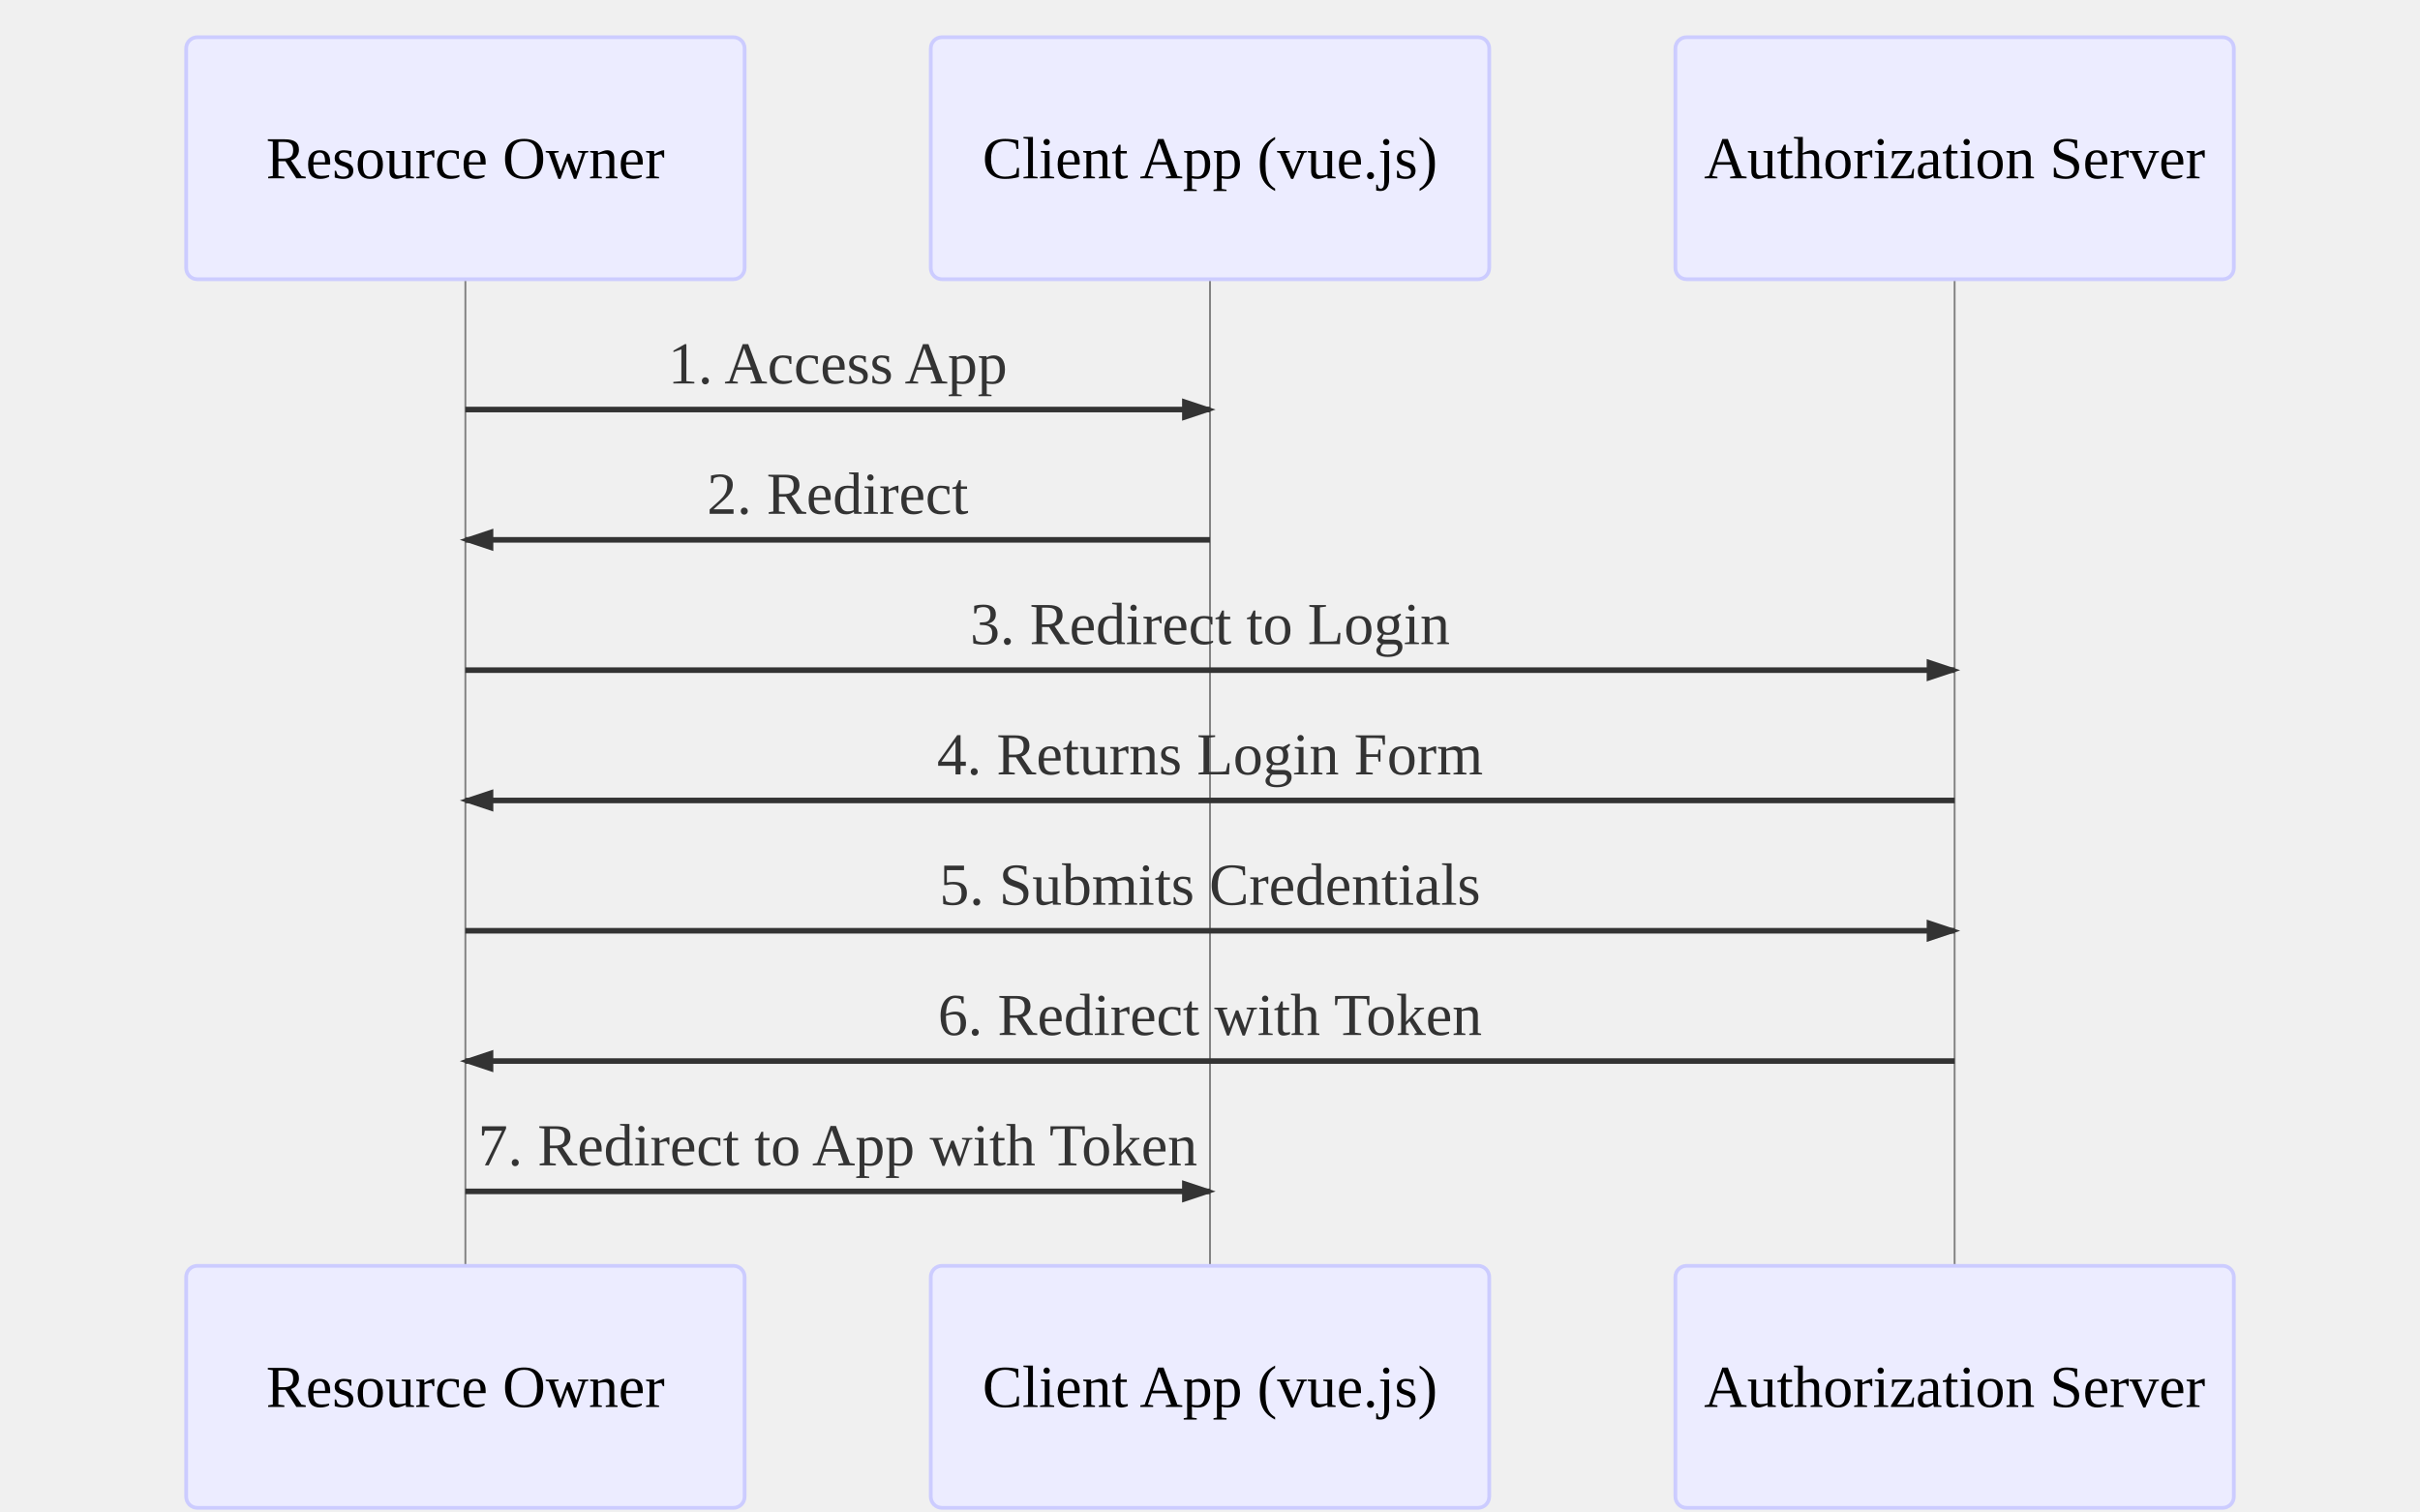
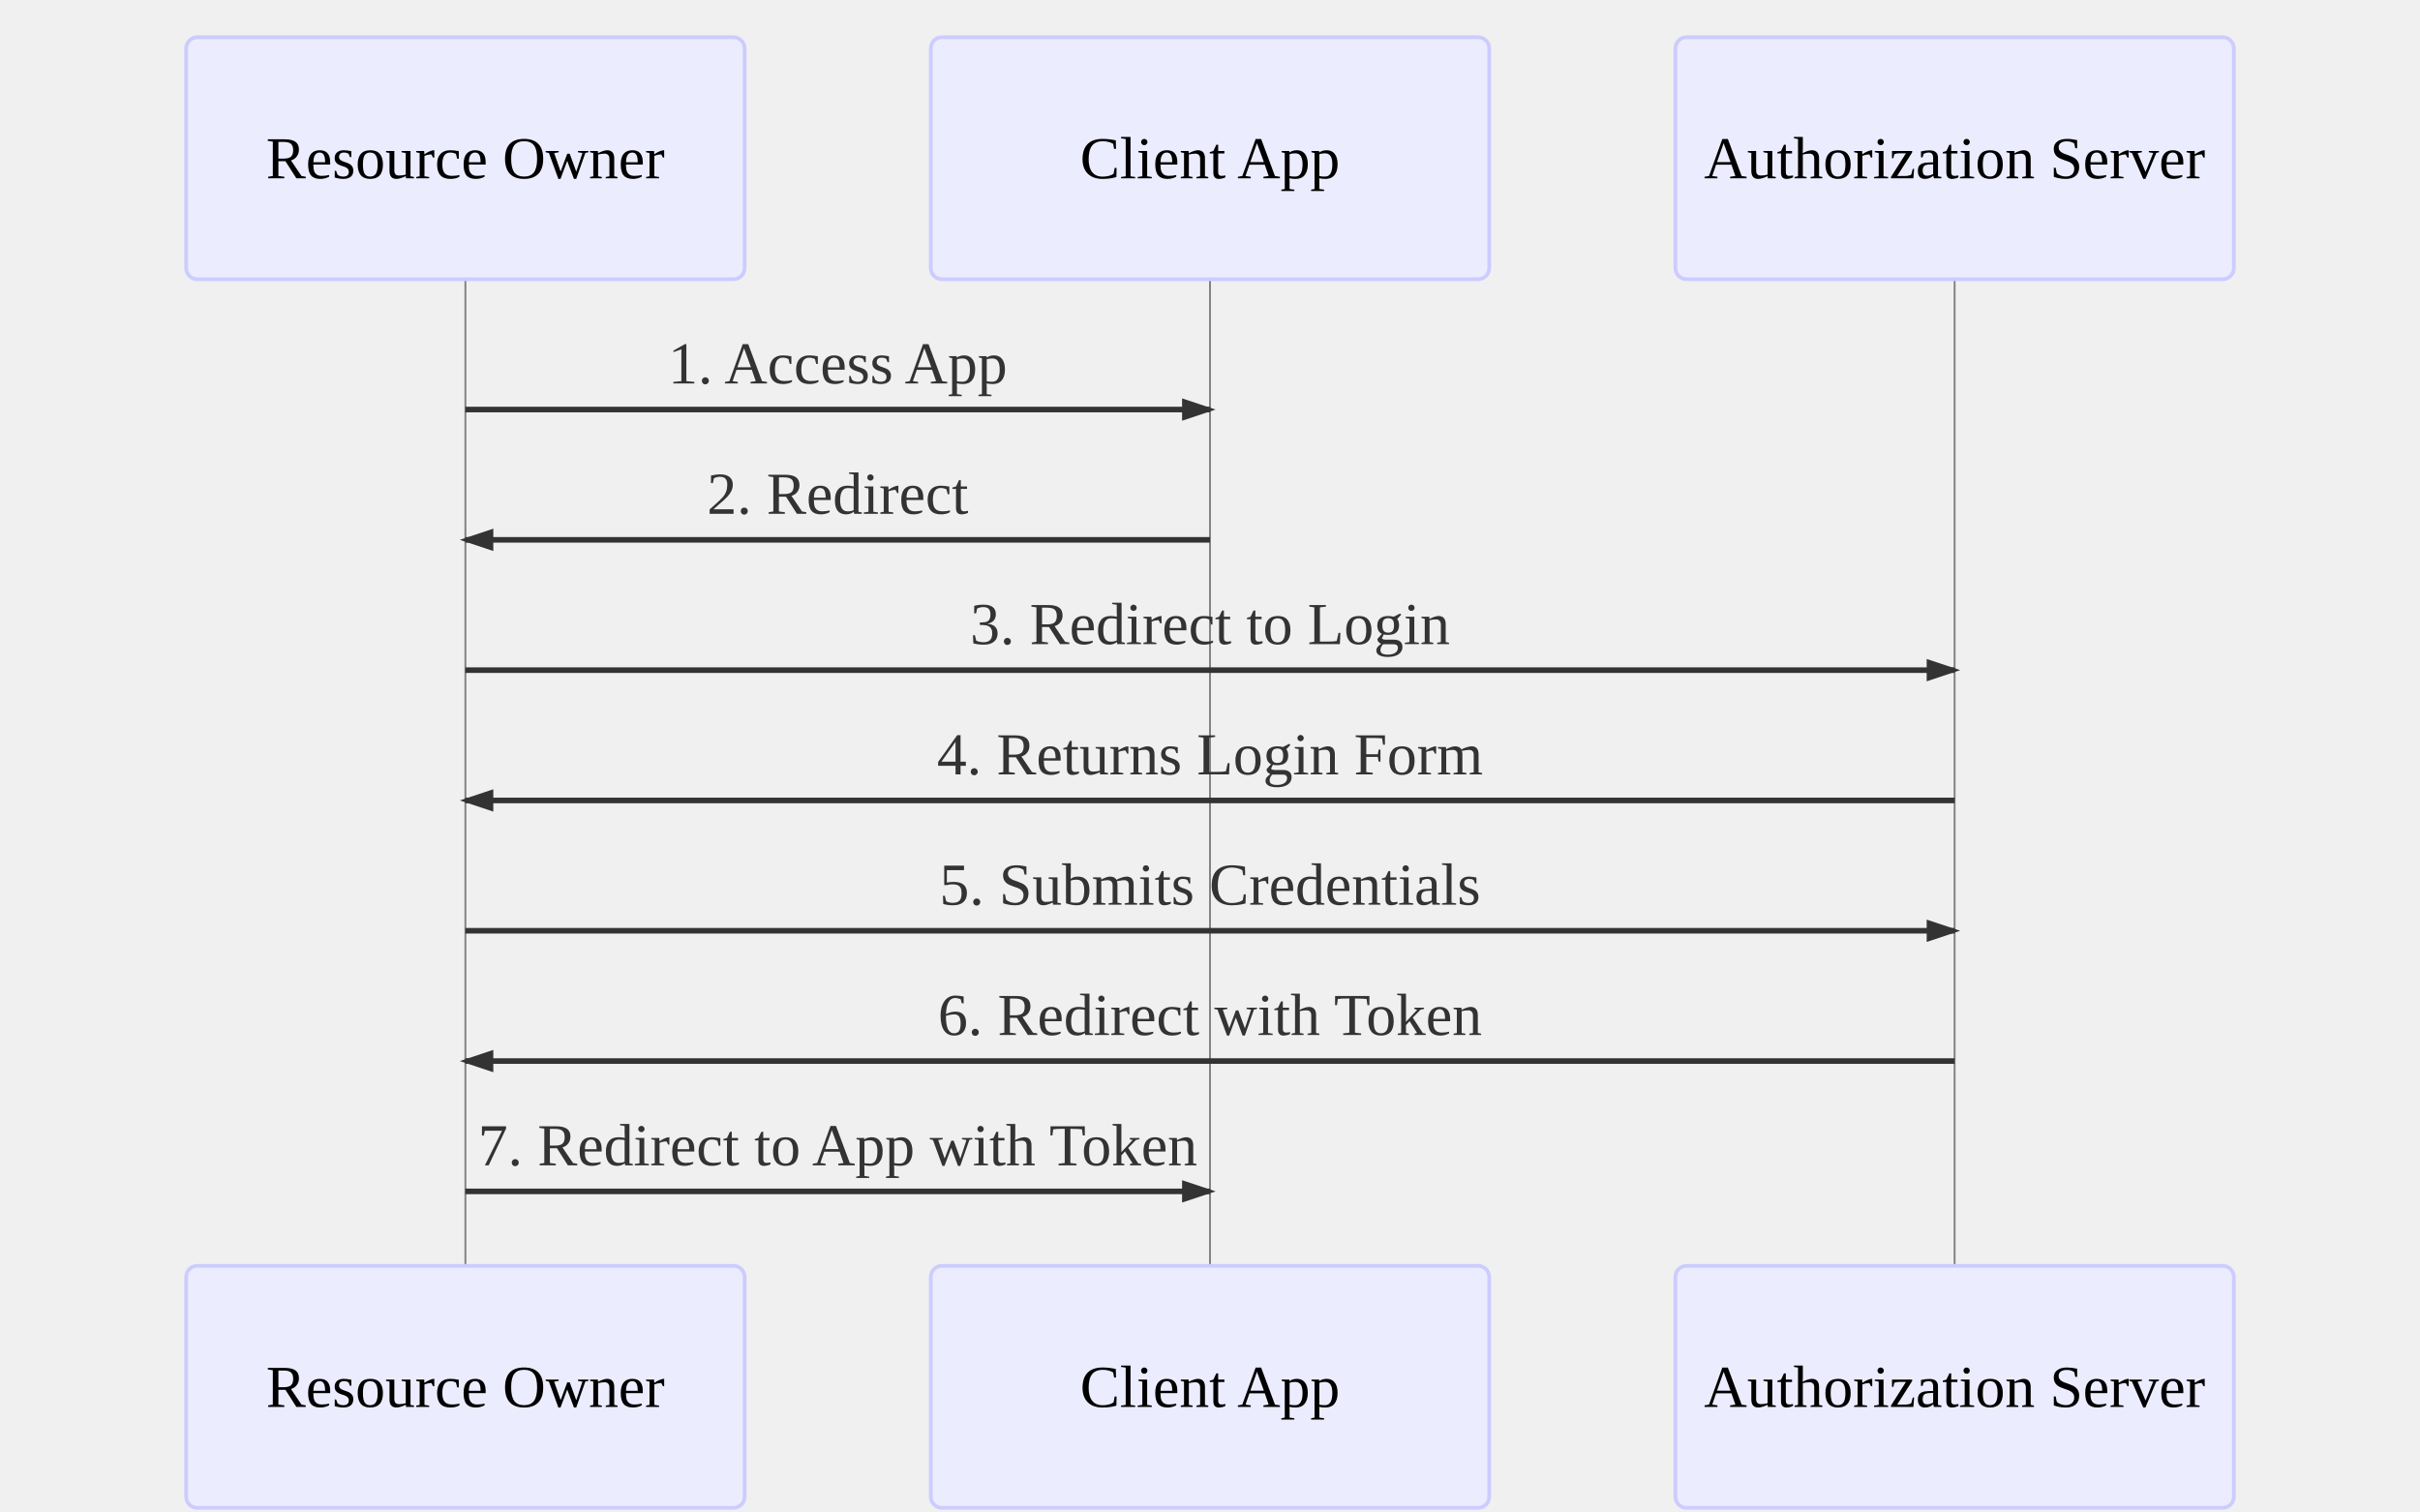
- <svg xmlns="http://www.w3.org/2000/svg" id="mermaid-1543508810697" width="100%" height="100%" style="max-width:650px;" viewBox="-50 -10 650 406">
-   <style>#mermaid-1543508810697 .label{font-family:trebuchet ms,verdana,arial;color:#333}#mermaid-1543508810697 .node circle,#mermaid-1543508810697 .node ellipse,#mermaid-1543508810697 .node polygon,#mermaid-1543508810697 .node rect{fill:#ececff;stroke:#9370db;stroke-width:1px}#mermaid-1543508810697 .node.clickable{cursor:pointer}#mermaid-1543508810697 .arrowheadPath{fill:#333}#mermaid-1543508810697 .edgePath .path{stroke:#333;stroke-width:1.5px}#mermaid-1543508810697 .edgeLabel{background-color:#e8e8e8}#mermaid-1543508810697 .cluster rect{fill:#ffffde!important;stroke:#aa3!important;stroke-width:1px!important}#mermaid-1543508810697 .cluster text{fill:#333}#mermaid-1543508810697 div.mermaidTooltip{position:absolute;text-align:center;max-width:200px;padding:2px;font-family:trebuchet ms,verdana,arial;font-size:12px;background:#ffffde;border:1px solid #aa3;border-radius:2px;pointer-events:none;z-index:100}#mermaid-1543508810697 .actor{stroke:#ccf;fill:#ececff}#mermaid-1543508810697 text.actor{fill:#000;stroke:none}#mermaid-1543508810697 .actor-line{stroke:grey}#mermaid-1543508810697 .messageLine0{marker-end:"url(#arrowhead)"}#mermaid-1543508810697 .messageLine0,#mermaid-1543508810697 .messageLine1{stroke-width:1.5;stroke-dasharray:"2 2";stroke:#333}#mermaid-1543508810697 #arrowhead{fill:#333}#mermaid-1543508810697 #crosshead path{fill:#333!important;stroke:#333!important}#mermaid-1543508810697 .messageText{fill:#333;stroke:none}#mermaid-1543508810697 .labelBox{stroke:#ccf;fill:#ececff}#mermaid-1543508810697 .labelText,#mermaid-1543508810697 .loopText{fill:#000;stroke:none}#mermaid-1543508810697 .loopLine{stroke-width:2;stroke-dasharray:"2 2";marker-end:"url(#arrowhead)";stroke:#ccf}#mermaid-1543508810697 .note{stroke:#aa3;fill:#fff5ad}#mermaid-1543508810697 .noteText{fill:#000;stroke:none;font-family:trebuchet ms,verdana,arial;font-size:14px}#mermaid-1543508810697 .section{stroke:none;opacity:.2}#mermaid-1543508810697 .section0{fill:rgba(102,102,255,.49)}#mermaid-1543508810697 .section2{fill:#fff400}#mermaid-1543508810697 .section1,#mermaid-1543508810697 .section3{fill:#fff;opacity:.2}#mermaid-1543508810697 .sectionTitle0,#mermaid-1543508810697 .sectionTitle1,#mermaid-1543508810697 .sectionTitle2,#mermaid-1543508810697 .sectionTitle3{fill:#333}#mermaid-1543508810697 .sectionTitle{text-anchor:start;font-size:11px;text-height:14px}#mermaid-1543508810697 .grid .tick{stroke:#d3d3d3;opacity:.3;shape-rendering:crispEdges}#mermaid-1543508810697 .grid path{stroke-width:0}#mermaid-1543508810697 .today{fill:none;stroke:red;stroke-width:2px}#mermaid-1543508810697 .task{stroke-width:2}#mermaid-1543508810697 .taskText{text-anchor:middle;font-size:11px}#mermaid-1543508810697 .taskTextOutsideRight{fill:#000;text-anchor:start;font-size:11px}#mermaid-1543508810697 .taskTextOutsideLeft{fill:#000;text-anchor:end;font-size:11px}#mermaid-1543508810697 .taskText0,#mermaid-1543508810697 .taskText1,#mermaid-1543508810697 .taskText2,#mermaid-1543508810697 .taskText3{fill:#fff}#mermaid-1543508810697 .task0,#mermaid-1543508810697 .task1,#mermaid-1543508810697 .task2,#mermaid-1543508810697 .task3{fill:#8a90dd;stroke:#534fbc}#mermaid-1543508810697 .taskTextOutside0,#mermaid-1543508810697 .taskTextOutside1,#mermaid-1543508810697 .taskTextOutside2,#mermaid-1543508810697 .taskTextOutside3{fill:#000}#mermaid-1543508810697 .active0,#mermaid-1543508810697 .active1,#mermaid-1543508810697 .active2,#mermaid-1543508810697 .active3{fill:#bfc7ff;stroke:#534fbc}#mermaid-1543508810697 .activeText0,#mermaid-1543508810697 .activeText1,#mermaid-1543508810697 .activeText2,#mermaid-1543508810697 .activeText3{fill:#000!important}#mermaid-1543508810697 .done0,#mermaid-1543508810697 .done1,#mermaid-1543508810697 .done2,#mermaid-1543508810697 .done3{stroke:grey;fill:#d3d3d3;stroke-width:2}#mermaid-1543508810697 .doneText0,#mermaid-1543508810697 .doneText1,#mermaid-1543508810697 .doneText2,#mermaid-1543508810697 .doneText3{fill:#000!important}#mermaid-1543508810697 .crit0,#mermaid-1543508810697 .crit1,#mermaid-1543508810697 .crit2,#mermaid-1543508810697 .crit3{stroke:#f88;fill:red;stroke-width:2}#mermaid-1543508810697 .activeCrit0,#mermaid-1543508810697 .activeCrit1,#mermaid-1543508810697 .activeCrit2,#mermaid-1543508810697 .activeCrit3{stroke:#f88;fill:#bfc7ff;stroke-width:2}#mermaid-1543508810697 .doneCrit0,#mermaid-1543508810697 .doneCrit1,#mermaid-1543508810697 .doneCrit2,#mermaid-1543508810697 .doneCrit3{stroke:#f88;fill:#d3d3d3;stroke-width:2;cursor:pointer;shape-rendering:crispEdges}#mermaid-1543508810697 .activeCritText0,#mermaid-1543508810697 .activeCritText1,#mermaid-1543508810697 .activeCritText2,#mermaid-1543508810697 .activeCritText3,#mermaid-1543508810697 .doneCritText0,#mermaid-1543508810697 .doneCritText1,#mermaid-1543508810697 .doneCritText2,#mermaid-1543508810697 .doneCritText3{fill:#000!important}#mermaid-1543508810697 .titleText{text-anchor:middle;font-size:18px;fill:#000}#mermaid-1543508810697 g.classGroup text{fill:#9370db;stroke:none;font-family:trebuchet ms,verdana,arial;font-size:10px}#mermaid-1543508810697 g.classGroup rect{fill:#ececff;stroke:#9370db}#mermaid-1543508810697 g.classGroup line{stroke:#9370db;stroke-width:1}#mermaid-1543508810697 .classLabel .box{stroke:none;stroke-width:0;fill:#ececff;opacity:.5}#mermaid-1543508810697 .classLabel .label{fill:#9370db;font-size:10px}#mermaid-1543508810697 .relation{stroke:#9370db;stroke-width:1;fill:none}#mermaid-1543508810697 #compositionEnd,#mermaid-1543508810697 #compositionStart{fill:#9370db;stroke:#9370db;stroke-width:1}#mermaid-1543508810697 #aggregationEnd,#mermaid-1543508810697 #aggregationStart{fill:#ececff;stroke:#9370db;stroke-width:1}#mermaid-1543508810697 #dependencyEnd,#mermaid-1543508810697 #dependencyStart,#mermaid-1543508810697 #extensionEnd,#mermaid-1543508810697 #extensionStart{fill:#9370db;stroke:#9370db;stroke-width:1}#mermaid-1543508810697 .branch-label,#mermaid-1543508810697 .commit-id,#mermaid-1543508810697 .commit-msg{fill:#d3d3d3;color:#d3d3d3}</style>
-   <style>#mermaid-1543508810697 {
+ <svg xmlns="http://www.w3.org/2000/svg" id="mermaid-1561998177168" width="100%" height="100%" style="max-width:650px;" viewBox="-50 -10 650 406">
+   <style>#mermaid-1561998177168 .label{font-family:trebuchet ms,verdana,arial;color:#333}#mermaid-1561998177168 .node circle,#mermaid-1561998177168 .node ellipse,#mermaid-1561998177168 .node polygon,#mermaid-1561998177168 .node rect{fill:#ececff;stroke:#9370db;stroke-width:1px}#mermaid-1561998177168 .node.clickable{cursor:pointer}#mermaid-1561998177168 .arrowheadPath{fill:#333}#mermaid-1561998177168 .edgePath .path{stroke:#333;stroke-width:1.5px}#mermaid-1561998177168 .edgeLabel{background-color:#e8e8e8}#mermaid-1561998177168 .cluster rect{fill:#ffffde!important;stroke:#aa3!important;stroke-width:1px!important}#mermaid-1561998177168 .cluster text{fill:#333}#mermaid-1561998177168 div.mermaidTooltip{position:absolute;text-align:center;max-width:200px;padding:2px;font-family:trebuchet ms,verdana,arial;font-size:12px;background:#ffffde;border:1px solid #aa3;border-radius:2px;pointer-events:none;z-index:100}#mermaid-1561998177168 .actor{stroke:#ccf;fill:#ececff}#mermaid-1561998177168 text.actor{fill:#000;stroke:none}#mermaid-1561998177168 .actor-line{stroke:grey}#mermaid-1561998177168 .messageLine0{marker-end:"url(#arrowhead)"}#mermaid-1561998177168 .messageLine0,#mermaid-1561998177168 .messageLine1{stroke-width:1.5;stroke-dasharray:"2 2";stroke:#333}#mermaid-1561998177168 #arrowhead{fill:#333}#mermaid-1561998177168 #crosshead path{fill:#333!important;stroke:#333!important}#mermaid-1561998177168 .messageText{fill:#333;stroke:none}#mermaid-1561998177168 .labelBox{stroke:#ccf;fill:#ececff}#mermaid-1561998177168 .labelText,#mermaid-1561998177168 .loopText{fill:#000;stroke:none}#mermaid-1561998177168 .loopLine{stroke-width:2;stroke-dasharray:"2 2";marker-end:"url(#arrowhead)";stroke:#ccf}#mermaid-1561998177168 .note{stroke:#aa3;fill:#fff5ad}#mermaid-1561998177168 .noteText{fill:#000;stroke:none;font-family:trebuchet ms,verdana,arial;font-size:14px}#mermaid-1561998177168 .section{stroke:none;opacity:.2}#mermaid-1561998177168 .section0{fill:rgba(102,102,255,.49)}#mermaid-1561998177168 .section2{fill:#fff400}#mermaid-1561998177168 .section1,#mermaid-1561998177168 .section3{fill:#fff;opacity:.2}#mermaid-1561998177168 .sectionTitle0,#mermaid-1561998177168 .sectionTitle1,#mermaid-1561998177168 .sectionTitle2,#mermaid-1561998177168 .sectionTitle3{fill:#333}#mermaid-1561998177168 .sectionTitle{text-anchor:start;font-size:11px;text-height:14px}#mermaid-1561998177168 .grid .tick{stroke:#d3d3d3;opacity:.3;shape-rendering:crispEdges}#mermaid-1561998177168 .grid path{stroke-width:0}#mermaid-1561998177168 .today{fill:none;stroke:red;stroke-width:2px}#mermaid-1561998177168 .task{stroke-width:2}#mermaid-1561998177168 .taskText{text-anchor:middle;font-size:11px}#mermaid-1561998177168 .taskTextOutsideRight{fill:#000;text-anchor:start;font-size:11px}#mermaid-1561998177168 .taskTextOutsideLeft{fill:#000;text-anchor:end;font-size:11px}#mermaid-1561998177168 .taskText0,#mermaid-1561998177168 .taskText1,#mermaid-1561998177168 .taskText2,#mermaid-1561998177168 .taskText3{fill:#fff}#mermaid-1561998177168 .task0,#mermaid-1561998177168 .task1,#mermaid-1561998177168 .task2,#mermaid-1561998177168 .task3{fill:#8a90dd;stroke:#534fbc}#mermaid-1561998177168 .taskTextOutside0,#mermaid-1561998177168 .taskTextOutside1,#mermaid-1561998177168 .taskTextOutside2,#mermaid-1561998177168 .taskTextOutside3{fill:#000}#mermaid-1561998177168 .active0,#mermaid-1561998177168 .active1,#mermaid-1561998177168 .active2,#mermaid-1561998177168 .active3{fill:#bfc7ff;stroke:#534fbc}#mermaid-1561998177168 .activeText0,#mermaid-1561998177168 .activeText1,#mermaid-1561998177168 .activeText2,#mermaid-1561998177168 .activeText3{fill:#000!important}#mermaid-1561998177168 .done0,#mermaid-1561998177168 .done1,#mermaid-1561998177168 .done2,#mermaid-1561998177168 .done3{stroke:grey;fill:#d3d3d3;stroke-width:2}#mermaid-1561998177168 .doneText0,#mermaid-1561998177168 .doneText1,#mermaid-1561998177168 .doneText2,#mermaid-1561998177168 .doneText3{fill:#000!important}#mermaid-1561998177168 .crit0,#mermaid-1561998177168 .crit1,#mermaid-1561998177168 .crit2,#mermaid-1561998177168 .crit3{stroke:#f88;fill:red;stroke-width:2}#mermaid-1561998177168 .activeCrit0,#mermaid-1561998177168 .activeCrit1,#mermaid-1561998177168 .activeCrit2,#mermaid-1561998177168 .activeCrit3{stroke:#f88;fill:#bfc7ff;stroke-width:2}#mermaid-1561998177168 .doneCrit0,#mermaid-1561998177168 .doneCrit1,#mermaid-1561998177168 .doneCrit2,#mermaid-1561998177168 .doneCrit3{stroke:#f88;fill:#d3d3d3;stroke-width:2;cursor:pointer;shape-rendering:crispEdges}#mermaid-1561998177168 .activeCritText0,#mermaid-1561998177168 .activeCritText1,#mermaid-1561998177168 .activeCritText2,#mermaid-1561998177168 .activeCritText3,#mermaid-1561998177168 .doneCritText0,#mermaid-1561998177168 .doneCritText1,#mermaid-1561998177168 .doneCritText2,#mermaid-1561998177168 .doneCritText3{fill:#000!important}#mermaid-1561998177168 .titleText{text-anchor:middle;font-size:18px;fill:#000}#mermaid-1561998177168 g.classGroup text{fill:#9370db;stroke:none;font-family:trebuchet ms,verdana,arial;font-size:10px}#mermaid-1561998177168 g.classGroup rect{fill:#ececff;stroke:#9370db}#mermaid-1561998177168 g.classGroup line{stroke:#9370db;stroke-width:1}#mermaid-1561998177168 .classLabel .box{stroke:none;stroke-width:0;fill:#ececff;opacity:.5}#mermaid-1561998177168 .classLabel .label{fill:#9370db;font-size:10px}#mermaid-1561998177168 .relation{stroke:#9370db;stroke-width:1;fill:none}#mermaid-1561998177168 #compositionEnd,#mermaid-1561998177168 #compositionStart{fill:#9370db;stroke:#9370db;stroke-width:1}#mermaid-1561998177168 #aggregationEnd,#mermaid-1561998177168 #aggregationStart{fill:#ececff;stroke:#9370db;stroke-width:1}#mermaid-1561998177168 #dependencyEnd,#mermaid-1561998177168 #dependencyStart,#mermaid-1561998177168 #extensionEnd,#mermaid-1561998177168 #extensionStart{fill:#9370db;stroke:#9370db;stroke-width:1}#mermaid-1561998177168 .branch-label,#mermaid-1561998177168 .commit-id,#mermaid-1561998177168 .commit-msg{fill:#d3d3d3;color:#d3d3d3}</style>
+   <style>#mermaid-1561998177168 {
    color: rgb(0, 0, 0);
    font: normal normal 400 normal 16px / normal "Times New Roman";
  }</style>
  <g />
  <g>
    <line id="actor0" x1="75" y1="5" x2="75" y2="395" class="actor-line" stroke-width="0.5px" stroke="#999" />
    <rect x="0" y="0" fill="#eaeaea" stroke="#666" width="150" height="65" rx="3" ry="3" class="actor" />
    <text x="75" y="32.5" dominant-baseline="central" alignment-baseline="central" class="actor" style="text-anchor: middle;">
      <tspan x="75" dy="0">Resource Owner</tspan>
    </text>
  </g>
  <g>
    <line id="actor1" x1="275" y1="5" x2="275" y2="395" class="actor-line" stroke-width="0.5px" stroke="#999" />
    <rect x="200" y="0" fill="#eaeaea" stroke="#666" width="150" height="65" rx="3" ry="3" class="actor" />
    <text x="275" y="32.5" dominant-baseline="central" alignment-baseline="central" class="actor" style="text-anchor: middle;">
-       <tspan x="275" dy="0">Client App (vue.js)</tspan>
+       <tspan x="275" dy="0">Client App</tspan>
    </text>
  </g>
  <g>
    <line id="actor2" x1="475" y1="5" x2="475" y2="395" class="actor-line" stroke-width="0.5px" stroke="#999" />
    <rect x="400" y="0" fill="#eaeaea" stroke="#666" width="150" height="65" rx="3" ry="3" class="actor" />
    <text x="475" y="32.5" dominant-baseline="central" alignment-baseline="central" class="actor" style="text-anchor: middle;">
      <tspan x="475" dy="0">Authorization Server</tspan>
    </text>
  </g>
  <defs>
    <marker id="arrowhead" refX="5" refY="2" markerWidth="6" markerHeight="4" orient="auto">
      <path d="M 0,0 V 4 L6,2 Z" />
    </marker>
  </defs>
  <defs>
    <marker id="crosshead" markerWidth="15" markerHeight="8" orient="auto" refX="16" refY="4">
      <path fill="black" stroke="#000000" stroke-width="1px" d="M 9,2 V 6 L16,4 Z" style="stroke-dasharray: 0, 0;" />
      <path fill="none" stroke="#000000" stroke-width="1px" d="M 0,1 L 6,7 M 6,1 L 0,7" style="stroke-dasharray: 0, 0;" />
    </marker>
  </defs>
  <g>
    <text x="175" y="93" class="messageText" style="text-anchor: middle;">1. Access App</text>
    <line x1="75" y1="100" x2="275" y2="100" class="messageLine0" stroke-width="2" stroke="black" marker-end="url(#arrowhead)" style="fill: none;" />
  </g>
  <g>
    <text x="175" y="128" class="messageText" style="text-anchor: middle;">2. Redirect</text>
    <line x1="275" y1="135" x2="75" y2="135" class="messageLine0" stroke-width="2" stroke="black" marker-end="url(#arrowhead)" style="fill: none;" />
  </g>
  <g>
    <text x="275" y="163" class="messageText" style="text-anchor: middle;">3. Redirect to Login</text>
    <line x1="75" y1="170" x2="475" y2="170" class="messageLine0" stroke-width="2" stroke="black" marker-end="url(#arrowhead)" style="fill: none;" />
  </g>
  <g>
    <text x="275" y="198" class="messageText" style="text-anchor: middle;">4. Returns Login Form</text>
    <line x1="475" y1="205" x2="75" y2="205" class="messageLine0" stroke-width="2" stroke="black" marker-end="url(#arrowhead)" style="fill: none;" />
  </g>
  <g>
    <text x="275" y="233" class="messageText" style="text-anchor: middle;">5. Submits Credentials</text>
    <line x1="75" y1="240" x2="475" y2="240" class="messageLine0" stroke-width="2" stroke="black" marker-end="url(#arrowhead)" style="fill: none;" />
  </g>
  <g>
    <text x="275" y="268" class="messageText" style="text-anchor: middle;">6. Redirect with Token</text>
    <line x1="475" y1="275" x2="75" y2="275" class="messageLine0" stroke-width="2" stroke="black" marker-end="url(#arrowhead)" style="fill: none;" />
  </g>
  <g>
    <text x="175" y="303" class="messageText" style="text-anchor: middle;">7. Redirect to App with Token</text>
    <line x1="75" y1="310" x2="275" y2="310" class="messageLine0" stroke-width="2" stroke="black" marker-end="url(#arrowhead)" style="fill: none;" />
  </g>
  <g>
    <rect x="0" y="330" fill="#eaeaea" stroke="#666" width="150" height="65" rx="3" ry="3" class="actor" />
    <text x="75" y="362.5" dominant-baseline="central" alignment-baseline="central" class="actor" style="text-anchor: middle;">
      <tspan x="75" dy="0">Resource Owner</tspan>
    </text>
  </g>
  <g>
    <rect x="200" y="330" fill="#eaeaea" stroke="#666" width="150" height="65" rx="3" ry="3" class="actor" />
    <text x="275" y="362.5" dominant-baseline="central" alignment-baseline="central" class="actor" style="text-anchor: middle;">
-       <tspan x="275" dy="0">Client App (vue.js)</tspan>
+       <tspan x="275" dy="0">Client App</tspan>
    </text>
  </g>
  <g>
    <rect x="400" y="330" fill="#eaeaea" stroke="#666" width="150" height="65" rx="3" ry="3" class="actor" />
    <text x="475" y="362.5" dominant-baseline="central" alignment-baseline="central" class="actor" style="text-anchor: middle;">
      <tspan x="475" dy="0">Authorization Server</tspan>
    </text>
  </g>
</svg>
